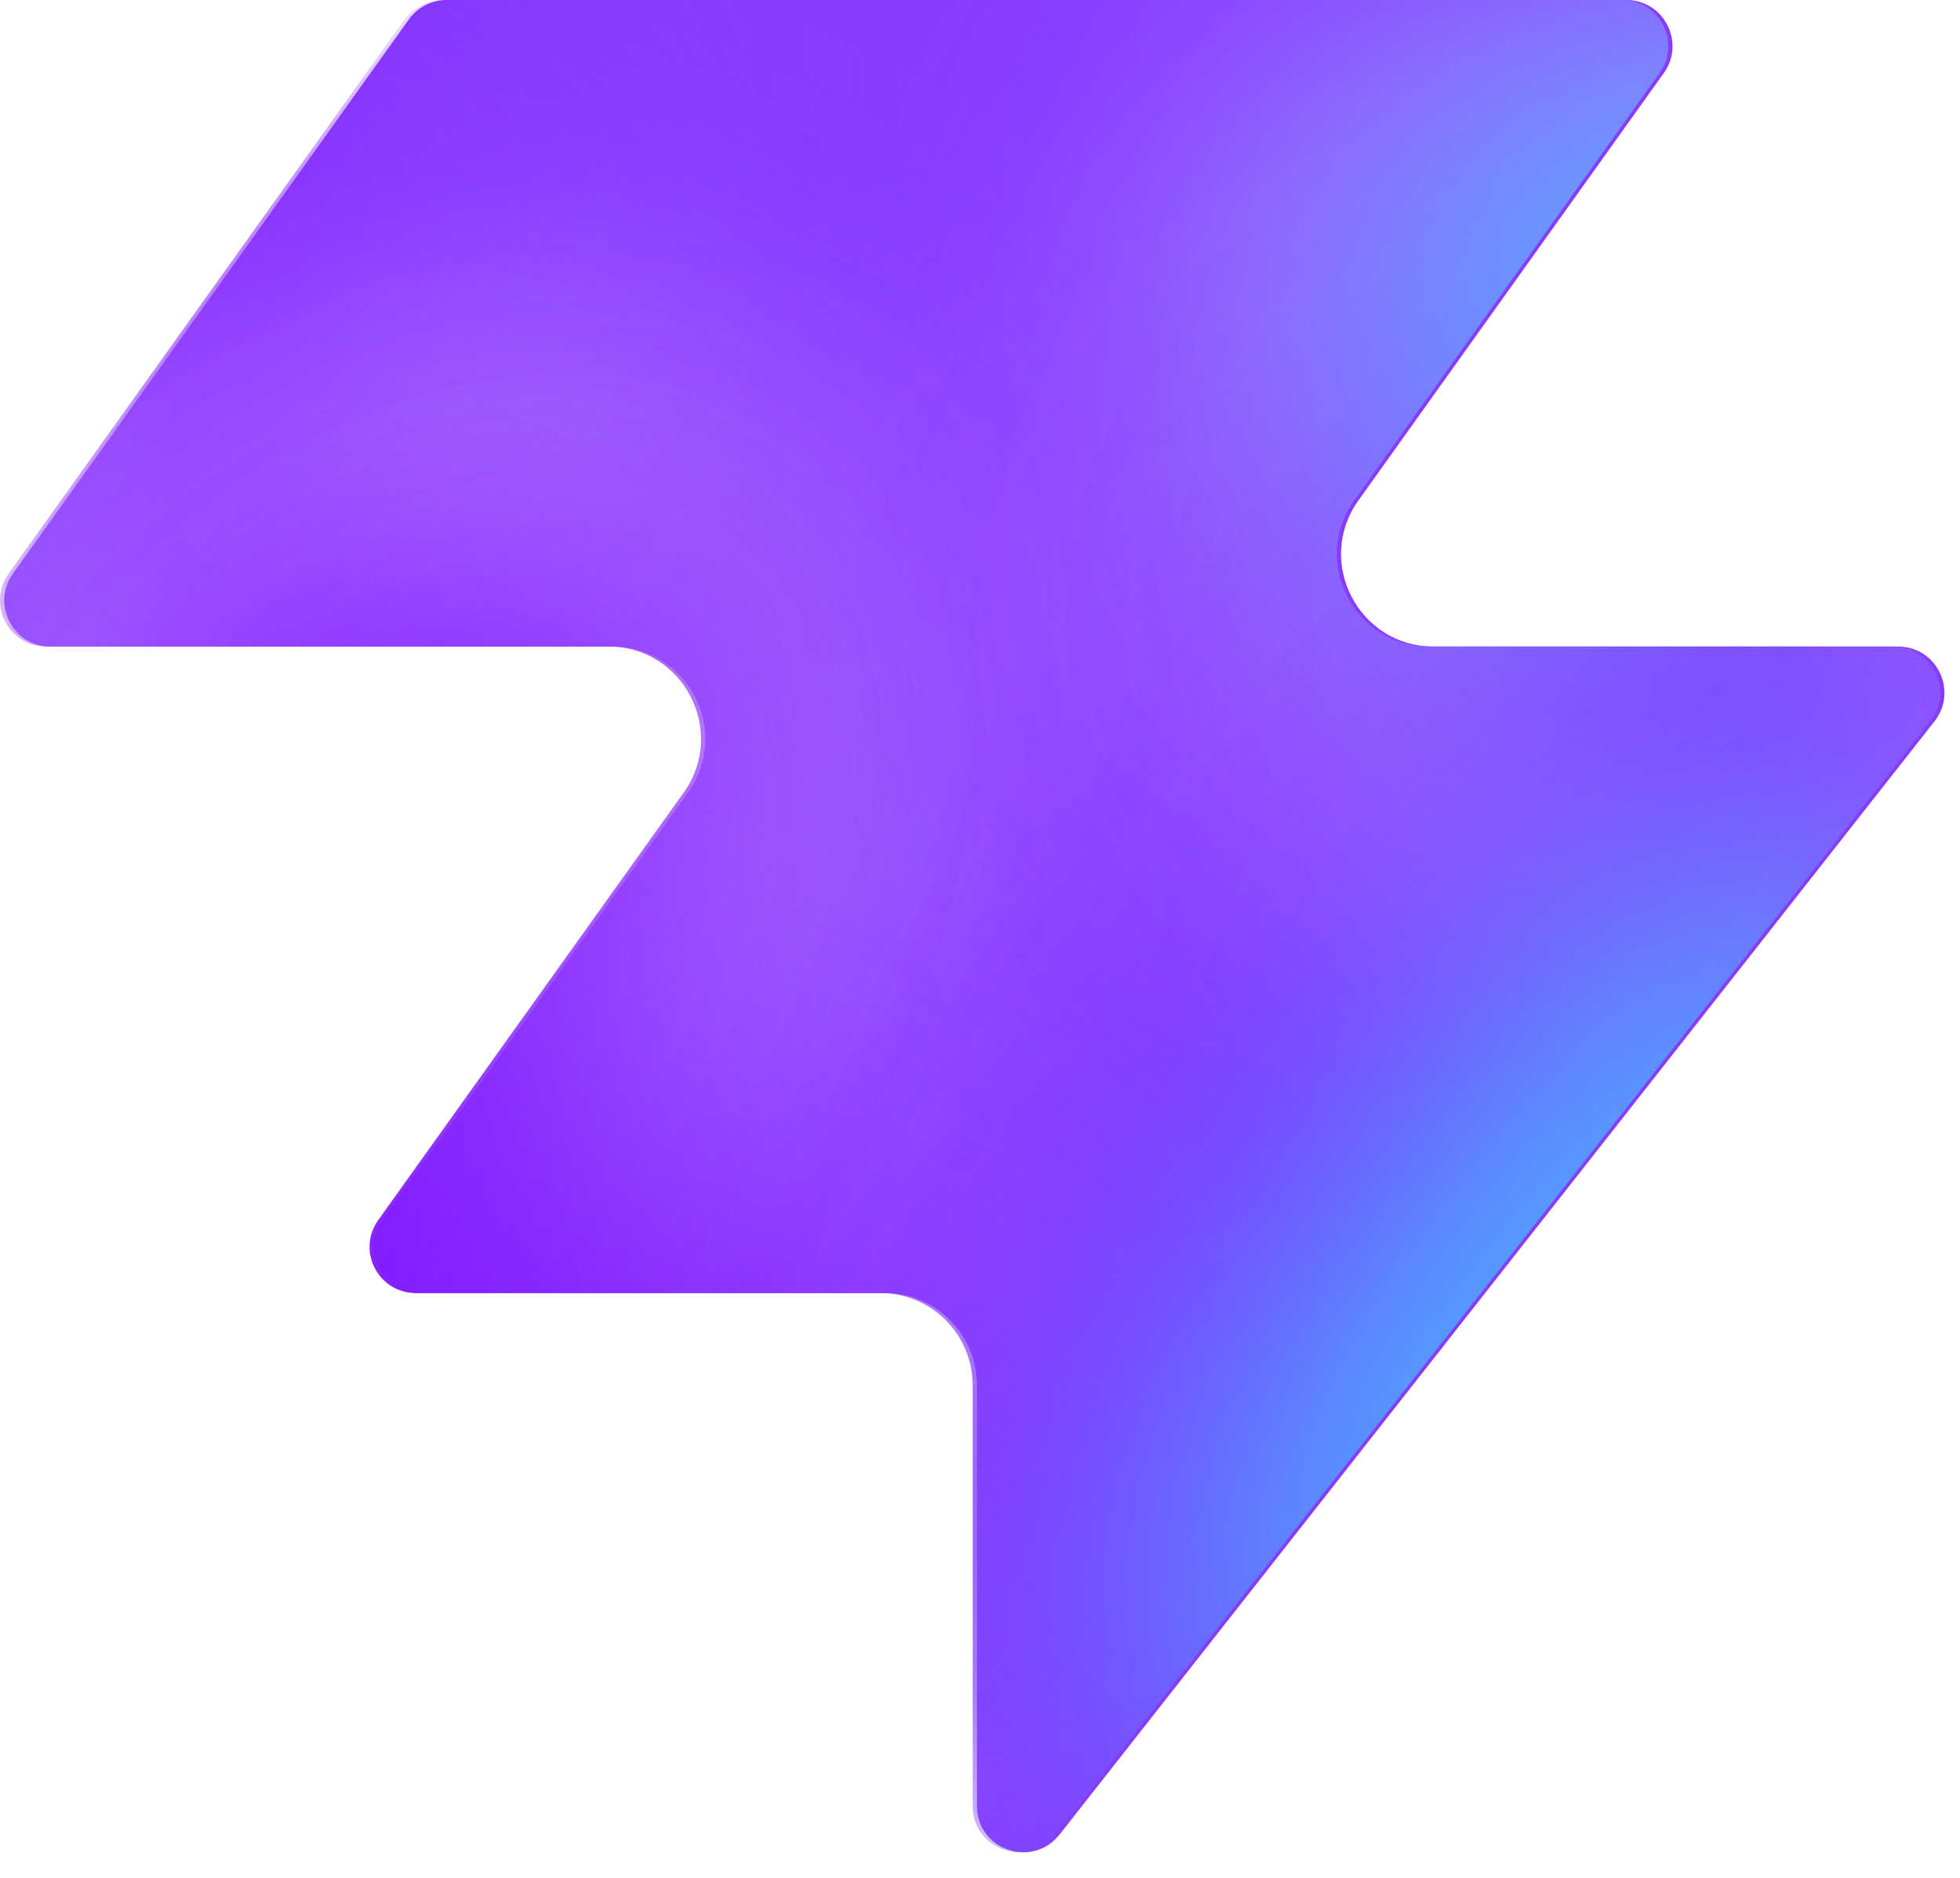
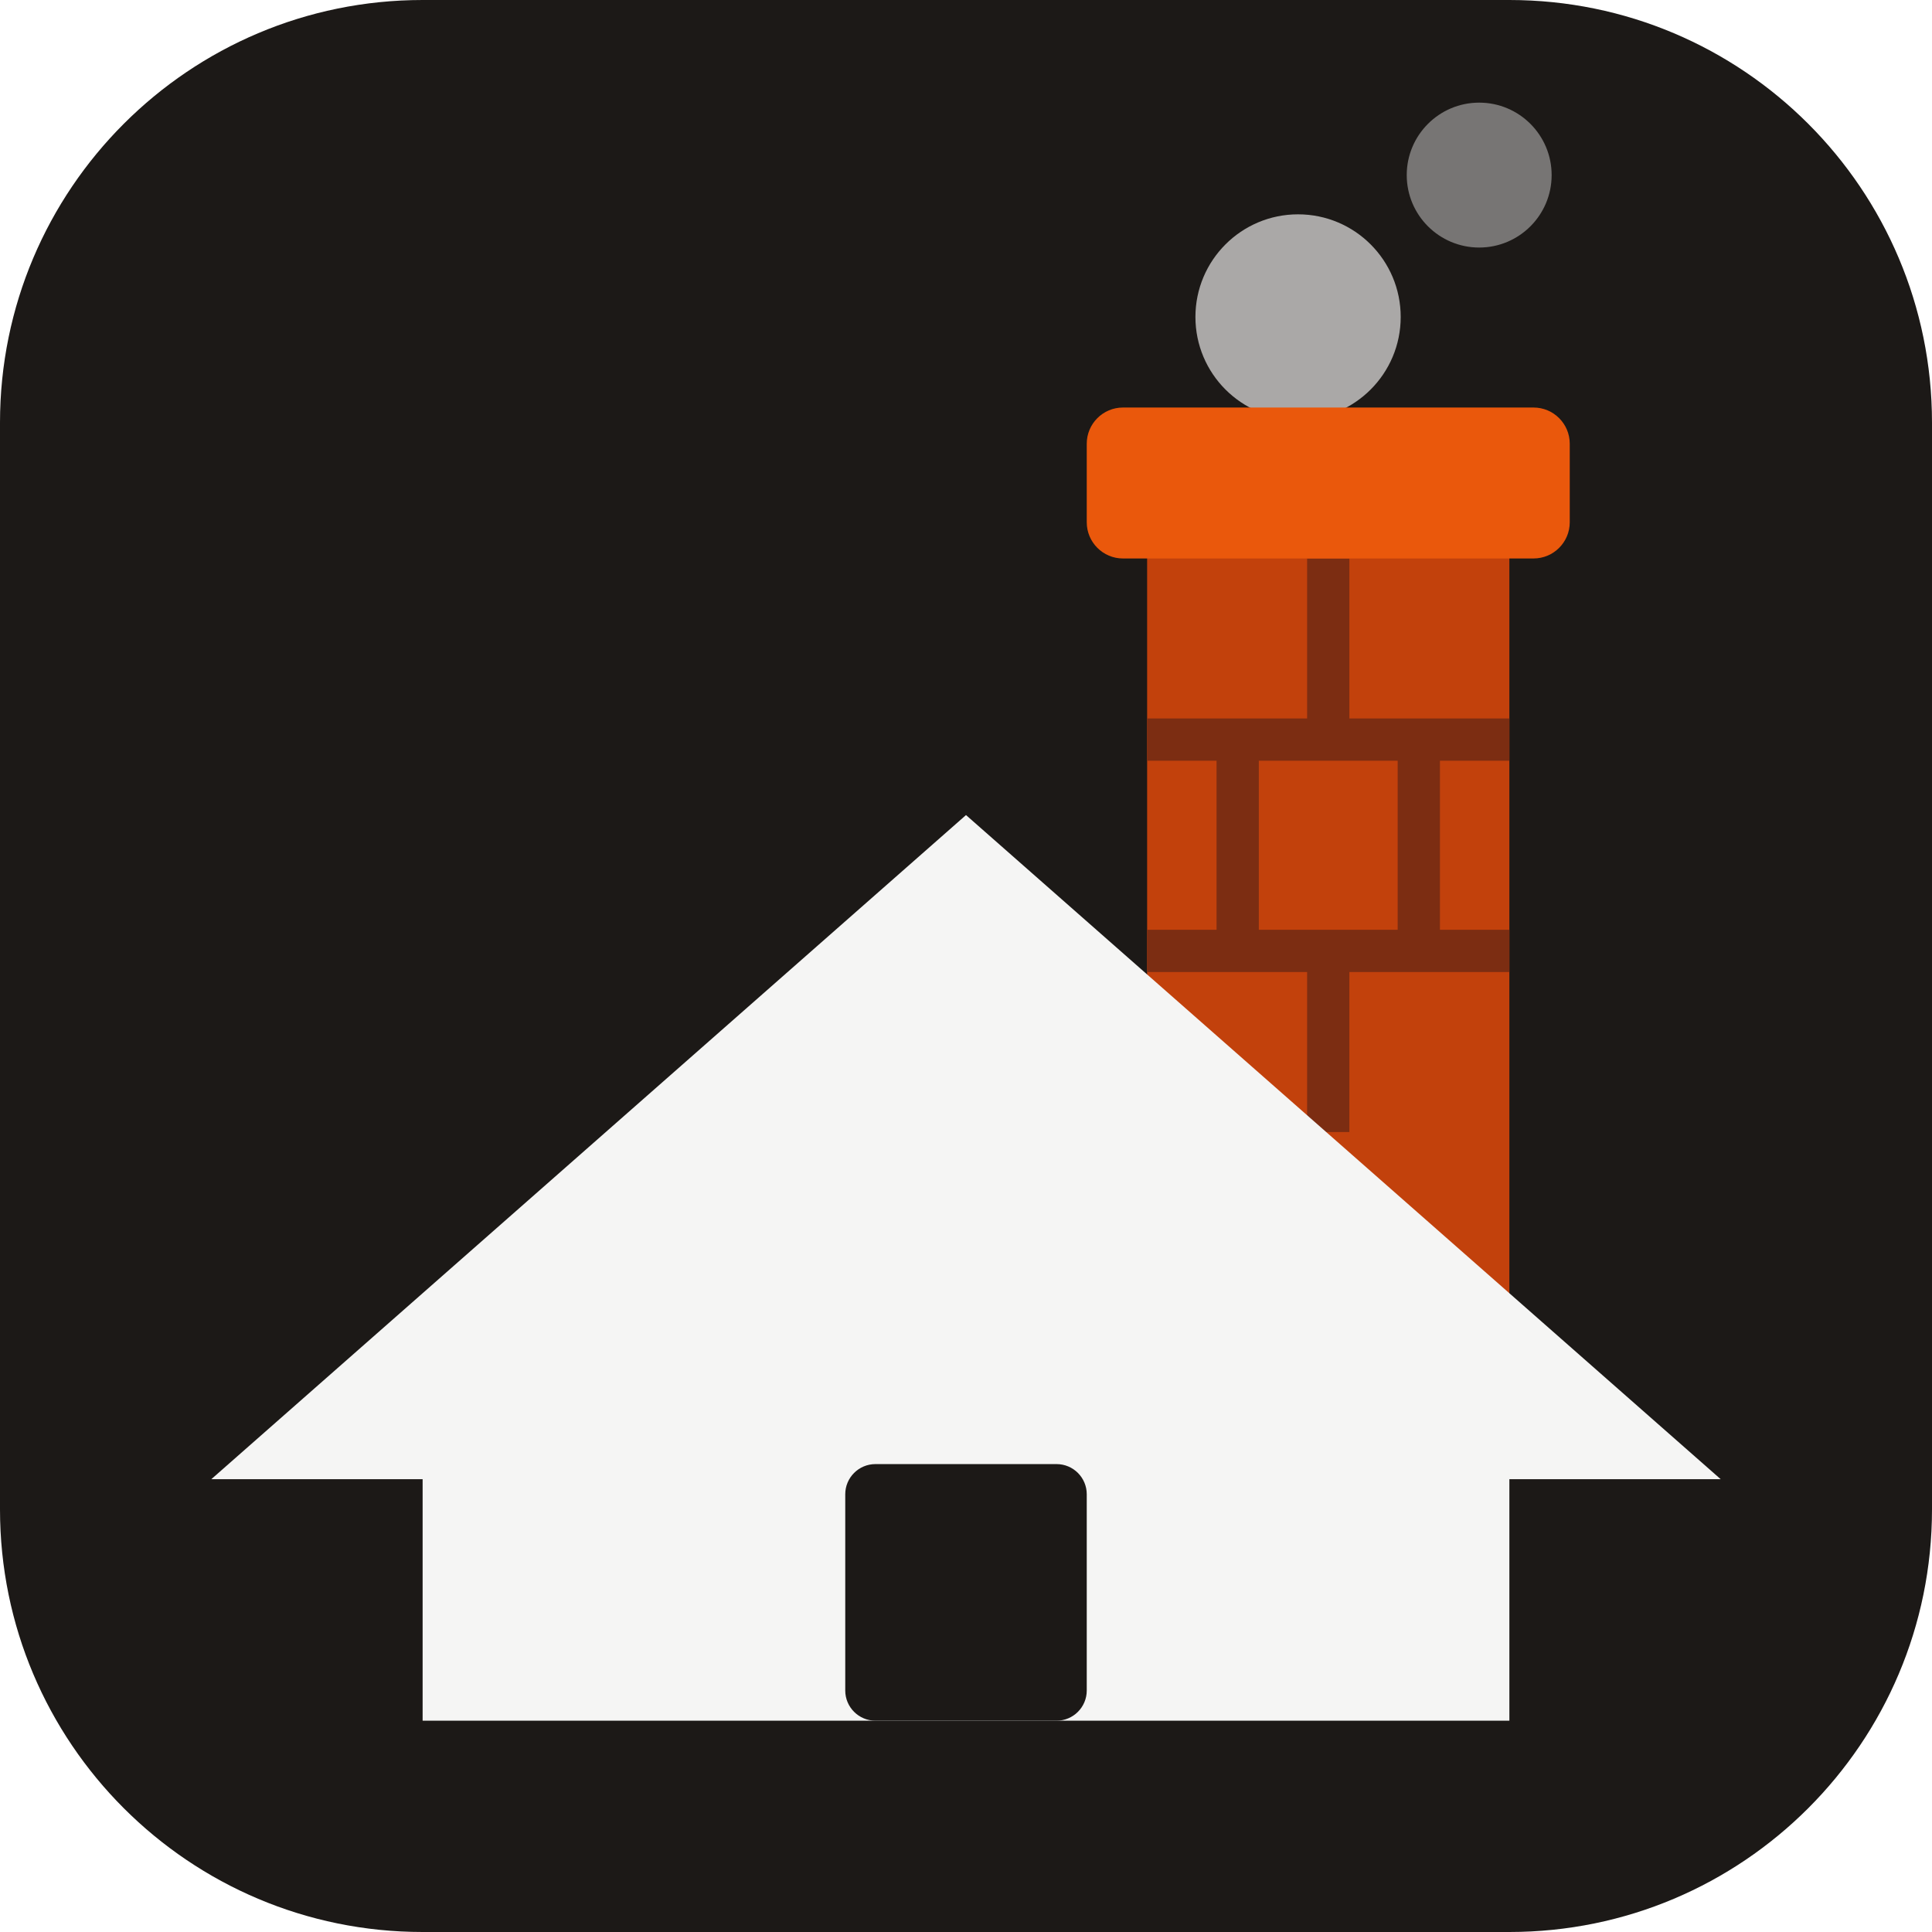
- <svg xmlns="http://www.w3.org/2000/svg" width="48" height="46" fill="none" viewBox="0 0 48 46">
-   <path fill="#863bff" d="M25.946 44.938c-.664.845-2.021.375-2.021-.698V33.937a2.26 2.26 0 0 0-2.262-2.262H10.287c-.92 0-1.456-1.04-.92-1.788l7.48-10.471c1.07-1.497 0-3.578-1.842-3.578H1.237c-.92 0-1.456-1.04-.92-1.788L10.013.474c.214-.297.556-.474.92-.474h28.894c.92 0 1.456 1.04.92 1.788l-7.48 10.471c-1.07 1.498 0 3.579 1.842 3.579h11.377c.943 0 1.473 1.088.89 1.83L25.947 44.94z" style="fill:#863bff;fill:color(display-p3 .525 .23 1);fill-opacity:1" />
-   <mask id="a" width="48" height="46" x="0" y="0" maskUnits="userSpaceOnUse" style="mask-type:alpha">
-     <path fill="#000" d="M25.842 44.938c-.664.844-2.021.375-2.021-.698V33.937a2.26 2.26 0 0 0-2.262-2.262H10.183c-.92 0-1.456-1.04-.92-1.788l7.48-10.471c1.07-1.498 0-3.579-1.842-3.579H1.133c-.92 0-1.456-1.04-.92-1.787L9.91.473c.214-.297.556-.474.92-.474h28.894c.92 0 1.456 1.04.92 1.788l-7.48 10.471c-1.07 1.498 0 3.578 1.842 3.578h11.377c.943 0 1.473 1.088.89 1.832L25.843 44.94z" style="fill:#000;fill-opacity:1" />
-   </mask>
-   <g mask="url(#a)">
-     <g filter="url(#b)">
-       <ellipse cx="5.508" cy="14.704" fill="#ede6ff" rx="5.508" ry="14.704" style="fill:#ede6ff;fill:color(display-p3 .927 .903 1);fill-opacity:1" transform="matrix(.00324 1 1 -.00324 -4.47 31.516)" />
-     </g>
-     <g filter="url(#c)">
-       <ellipse cx="10.399" cy="29.851" fill="#ede6ff" rx="10.399" ry="29.851" style="fill:#ede6ff;fill:color(display-p3 .927 .903 1);fill-opacity:1" transform="matrix(.00324 1 1 -.00324 -39.328 7.883)" />
-     </g>
-     <g filter="url(#d)">
-       <ellipse cx="5.508" cy="30.487" fill="#7e14ff" rx="5.508" ry="30.487" style="fill:#7e14ff;fill:color(display-p3 .492 .077 1);fill-opacity:1" transform="rotate(89.814 -25.913 -14.639)scale(1 -1)" />
-     </g>
-     <g filter="url(#e)">
-       <ellipse cx="5.508" cy="30.599" fill="#7e14ff" rx="5.508" ry="30.599" style="fill:#7e14ff;fill:color(display-p3 .492 .077 1);fill-opacity:1" transform="rotate(89.814 -32.644 -3.334)scale(1 -1)" />
-     </g>
-     <g filter="url(#f)">
-       <ellipse cx="5.508" cy="30.599" fill="#7e14ff" rx="5.508" ry="30.599" style="fill:#7e14ff;fill:color(display-p3 .492 .077 1);fill-opacity:1" transform="matrix(.00324 1 1 -.00324 -34.34 30.47)" />
-     </g>
-     <g filter="url(#g)">
-       <ellipse cx="14.072" cy="22.078" fill="#ede6ff" rx="14.072" ry="22.078" style="fill:#ede6ff;fill:color(display-p3 .927 .903 1);fill-opacity:1" transform="rotate(93.35 24.506 48.493)scale(-1 1)" />
-     </g>
-     <g filter="url(#h)">
-       <ellipse cx="3.47" cy="21.501" fill="#7e14ff" rx="3.47" ry="21.501" style="fill:#7e14ff;fill:color(display-p3 .492 .077 1);fill-opacity:1" transform="rotate(89.009 28.708 47.59)scale(-1 1)" />
-     </g>
-     <g filter="url(#i)">
-       <ellipse cx="3.47" cy="21.501" fill="#7e14ff" rx="3.47" ry="21.501" style="fill:#7e14ff;fill:color(display-p3 .492 .077 1);fill-opacity:1" transform="rotate(89.009 28.708 47.59)scale(-1 1)" />
-     </g>
-     <g filter="url(#j)">
-       <ellipse cx=".387" cy="8.972" fill="#7e14ff" rx="4.407" ry="29.108" style="fill:#7e14ff;fill:color(display-p3 .492 .077 1);fill-opacity:1" transform="rotate(39.51 .387 8.972)" />
-     </g>
-     <g filter="url(#k)">
-       <ellipse cx="47.523" cy="-6.092" fill="#7e14ff" rx="4.407" ry="29.108" style="fill:#7e14ff;fill:color(display-p3 .492 .077 1);fill-opacity:1" transform="rotate(37.892 47.523 -6.092)" />
-     </g>
-     <g filter="url(#l)">
-       <ellipse cx="41.412" cy="6.333" fill="#47bfff" rx="5.971" ry="9.665" style="fill:#47bfff;fill:color(display-p3 .28 .748 1);fill-opacity:1" transform="rotate(37.892 41.412 6.333)" />
-     </g>
-     <g filter="url(#m)">
-       <ellipse cx="-1.879" cy="38.332" fill="#7e14ff" rx="4.407" ry="29.108" style="fill:#7e14ff;fill:color(display-p3 .492 .077 1);fill-opacity:1" transform="rotate(37.892 -1.88 38.332)" />
-     </g>
-     <g filter="url(#n)">
-       <ellipse cx="-1.879" cy="38.332" fill="#7e14ff" rx="4.407" ry="29.108" style="fill:#7e14ff;fill:color(display-p3 .492 .077 1);fill-opacity:1" transform="rotate(37.892 -1.88 38.332)" />
-     </g>
-     <g filter="url(#o)">
-       <ellipse cx="35.651" cy="29.907" fill="#7e14ff" rx="4.407" ry="29.108" style="fill:#7e14ff;fill:color(display-p3 .492 .077 1);fill-opacity:1" transform="rotate(37.892 35.651 29.907)" />
-     </g>
-     <g filter="url(#p)">
-       <ellipse cx="38.418" cy="32.4" fill="#47bfff" rx="5.971" ry="15.297" style="fill:#47bfff;fill:color(display-p3 .28 .748 1);fill-opacity:1" transform="rotate(37.892 38.418 32.4)" />
-     </g>
-   </g>
-   <defs>
-     <filter id="b" width="60.045" height="41.654" x="-19.77" y="16.149" color-interpolation-filters="sRGB" filterUnits="userSpaceOnUse">
-       <feFlood flood-opacity="0" result="BackgroundImageFix" />
-       <feBlend in="SourceGraphic" in2="BackgroundImageFix" result="shape" />
-       <feGaussianBlur result="effect1_foregroundBlur_2002_17158" stdDeviation="7.659" />
-     </filter>
-     <filter id="c" width="90.34" height="51.437" x="-54.613" y="-7.533" color-interpolation-filters="sRGB" filterUnits="userSpaceOnUse">
-       <feFlood flood-opacity="0" result="BackgroundImageFix" />
-       <feBlend in="SourceGraphic" in2="BackgroundImageFix" result="shape" />
-       <feGaussianBlur result="effect1_foregroundBlur_2002_17158" stdDeviation="7.659" />
-     </filter>
-     <filter id="d" width="79.355" height="29.4" x="-49.64" y="2.03" color-interpolation-filters="sRGB" filterUnits="userSpaceOnUse">
-       <feFlood flood-opacity="0" result="BackgroundImageFix" />
-       <feBlend in="SourceGraphic" in2="BackgroundImageFix" result="shape" />
-       <feGaussianBlur result="effect1_foregroundBlur_2002_17158" stdDeviation="4.596" />
-     </filter>
-     <filter id="e" width="79.579" height="29.4" x="-45.045" y="20.029" color-interpolation-filters="sRGB" filterUnits="userSpaceOnUse">
-       <feFlood flood-opacity="0" result="BackgroundImageFix" />
-       <feBlend in="SourceGraphic" in2="BackgroundImageFix" result="shape" />
-       <feGaussianBlur result="effect1_foregroundBlur_2002_17158" stdDeviation="4.596" />
-     </filter>
-     <filter id="f" width="79.579" height="29.4" x="-43.513" y="21.178" color-interpolation-filters="sRGB" filterUnits="userSpaceOnUse">
-       <feFlood flood-opacity="0" result="BackgroundImageFix" />
-       <feBlend in="SourceGraphic" in2="BackgroundImageFix" result="shape" />
-       <feGaussianBlur result="effect1_foregroundBlur_2002_17158" stdDeviation="4.596" />
-     </filter>
-     <filter id="g" width="74.749" height="58.852" x="15.756" y="-17.901" color-interpolation-filters="sRGB" filterUnits="userSpaceOnUse">
-       <feFlood flood-opacity="0" result="BackgroundImageFix" />
-       <feBlend in="SourceGraphic" in2="BackgroundImageFix" result="shape" />
-       <feGaussianBlur result="effect1_foregroundBlur_2002_17158" stdDeviation="7.659" />
-     </filter>
-     <filter id="h" width="61.377" height="25.362" x="23.548" y="2.284" color-interpolation-filters="sRGB" filterUnits="userSpaceOnUse">
-       <feFlood flood-opacity="0" result="BackgroundImageFix" />
-       <feBlend in="SourceGraphic" in2="BackgroundImageFix" result="shape" />
-       <feGaussianBlur result="effect1_foregroundBlur_2002_17158" stdDeviation="4.596" />
-     </filter>
-     <filter id="i" width="61.377" height="25.362" x="23.548" y="2.284" color-interpolation-filters="sRGB" filterUnits="userSpaceOnUse">
-       <feFlood flood-opacity="0" result="BackgroundImageFix" />
-       <feBlend in="SourceGraphic" in2="BackgroundImageFix" result="shape" />
-       <feGaussianBlur result="effect1_foregroundBlur_2002_17158" stdDeviation="4.596" />
-     </filter>
-     <filter id="j" width="56.045" height="63.649" x="-27.636" y="-22.853" color-interpolation-filters="sRGB" filterUnits="userSpaceOnUse">
-       <feFlood flood-opacity="0" result="BackgroundImageFix" />
-       <feBlend in="SourceGraphic" in2="BackgroundImageFix" result="shape" />
-       <feGaussianBlur result="effect1_foregroundBlur_2002_17158" stdDeviation="4.596" />
-     </filter>
-     <filter id="k" width="54.814" height="64.646" x="20.116" y="-38.415" color-interpolation-filters="sRGB" filterUnits="userSpaceOnUse">
-       <feFlood flood-opacity="0" result="BackgroundImageFix" />
-       <feBlend in="SourceGraphic" in2="BackgroundImageFix" result="shape" />
-       <feGaussianBlur result="effect1_foregroundBlur_2002_17158" stdDeviation="4.596" />
-     </filter>
-     <filter id="l" width="33.541" height="35.313" x="24.641" y="-11.323" color-interpolation-filters="sRGB" filterUnits="userSpaceOnUse">
-       <feFlood flood-opacity="0" result="BackgroundImageFix" />
-       <feBlend in="SourceGraphic" in2="BackgroundImageFix" result="shape" />
-       <feGaussianBlur result="effect1_foregroundBlur_2002_17158" stdDeviation="4.596" />
-     </filter>
-     <filter id="m" width="54.814" height="64.646" x="-29.286" y="6.009" color-interpolation-filters="sRGB" filterUnits="userSpaceOnUse">
-       <feFlood flood-opacity="0" result="BackgroundImageFix" />
-       <feBlend in="SourceGraphic" in2="BackgroundImageFix" result="shape" />
-       <feGaussianBlur result="effect1_foregroundBlur_2002_17158" stdDeviation="4.596" />
-     </filter>
-     <filter id="n" width="54.814" height="64.646" x="-29.286" y="6.009" color-interpolation-filters="sRGB" filterUnits="userSpaceOnUse">
-       <feFlood flood-opacity="0" result="BackgroundImageFix" />
-       <feBlend in="SourceGraphic" in2="BackgroundImageFix" result="shape" />
-       <feGaussianBlur result="effect1_foregroundBlur_2002_17158" stdDeviation="4.596" />
-     </filter>
-     <filter id="o" width="54.814" height="64.646" x="8.244" y="-2.416" color-interpolation-filters="sRGB" filterUnits="userSpaceOnUse">
-       <feFlood flood-opacity="0" result="BackgroundImageFix" />
-       <feBlend in="SourceGraphic" in2="BackgroundImageFix" result="shape" />
-       <feGaussianBlur result="effect1_foregroundBlur_2002_17158" stdDeviation="4.596" />
-     </filter>
-     <filter id="p" width="39.409" height="43.623" x="18.713" y="10.588" color-interpolation-filters="sRGB" filterUnits="userSpaceOnUse">
-       <feFlood flood-opacity="0" result="BackgroundImageFix" />
-       <feBlend in="SourceGraphic" in2="BackgroundImageFix" result="shape" />
-       <feGaussianBlur result="effect1_foregroundBlur_2002_17158" stdDeviation="4.596" />
-     </filter>
-   </defs>
+ <svg xmlns="http://www.w3.org/2000/svg" viewBox="0 0 64 64">
+   <rect width="64" height="64" rx="14" fill="#1c1917" />
+   <circle cx="43" cy="10.5" r="3.4" fill="#e7e5e4" opacity=".7" />
+   <circle cx="49" cy="5.8" r="2.4" fill="#e7e5e4" opacity=".45" />
+   <rect x="38" y="17" width="12" height="30" fill="#c2410c" />
+   <path d="M38 24.5h12M38 31.5h12M44 18.5v6M41 24.5v7M47 24.5v7M44 31.5v6" stroke="#7c2d12" stroke-width="1.4" />
+   <rect x="36" y="13.5" width="16" height="5" rx="1.2" fill="#ea580c" />
+   <path d="M7 49 32 27l25 22z" fill="#f5f5f4" />
+   <rect x="14" y="47" width="36" height="10" fill="#f5f5f4" />
+   <rect x="28" y="48.5" width="8" height="8.5" rx="1" fill="#1c1917" />
</svg>
